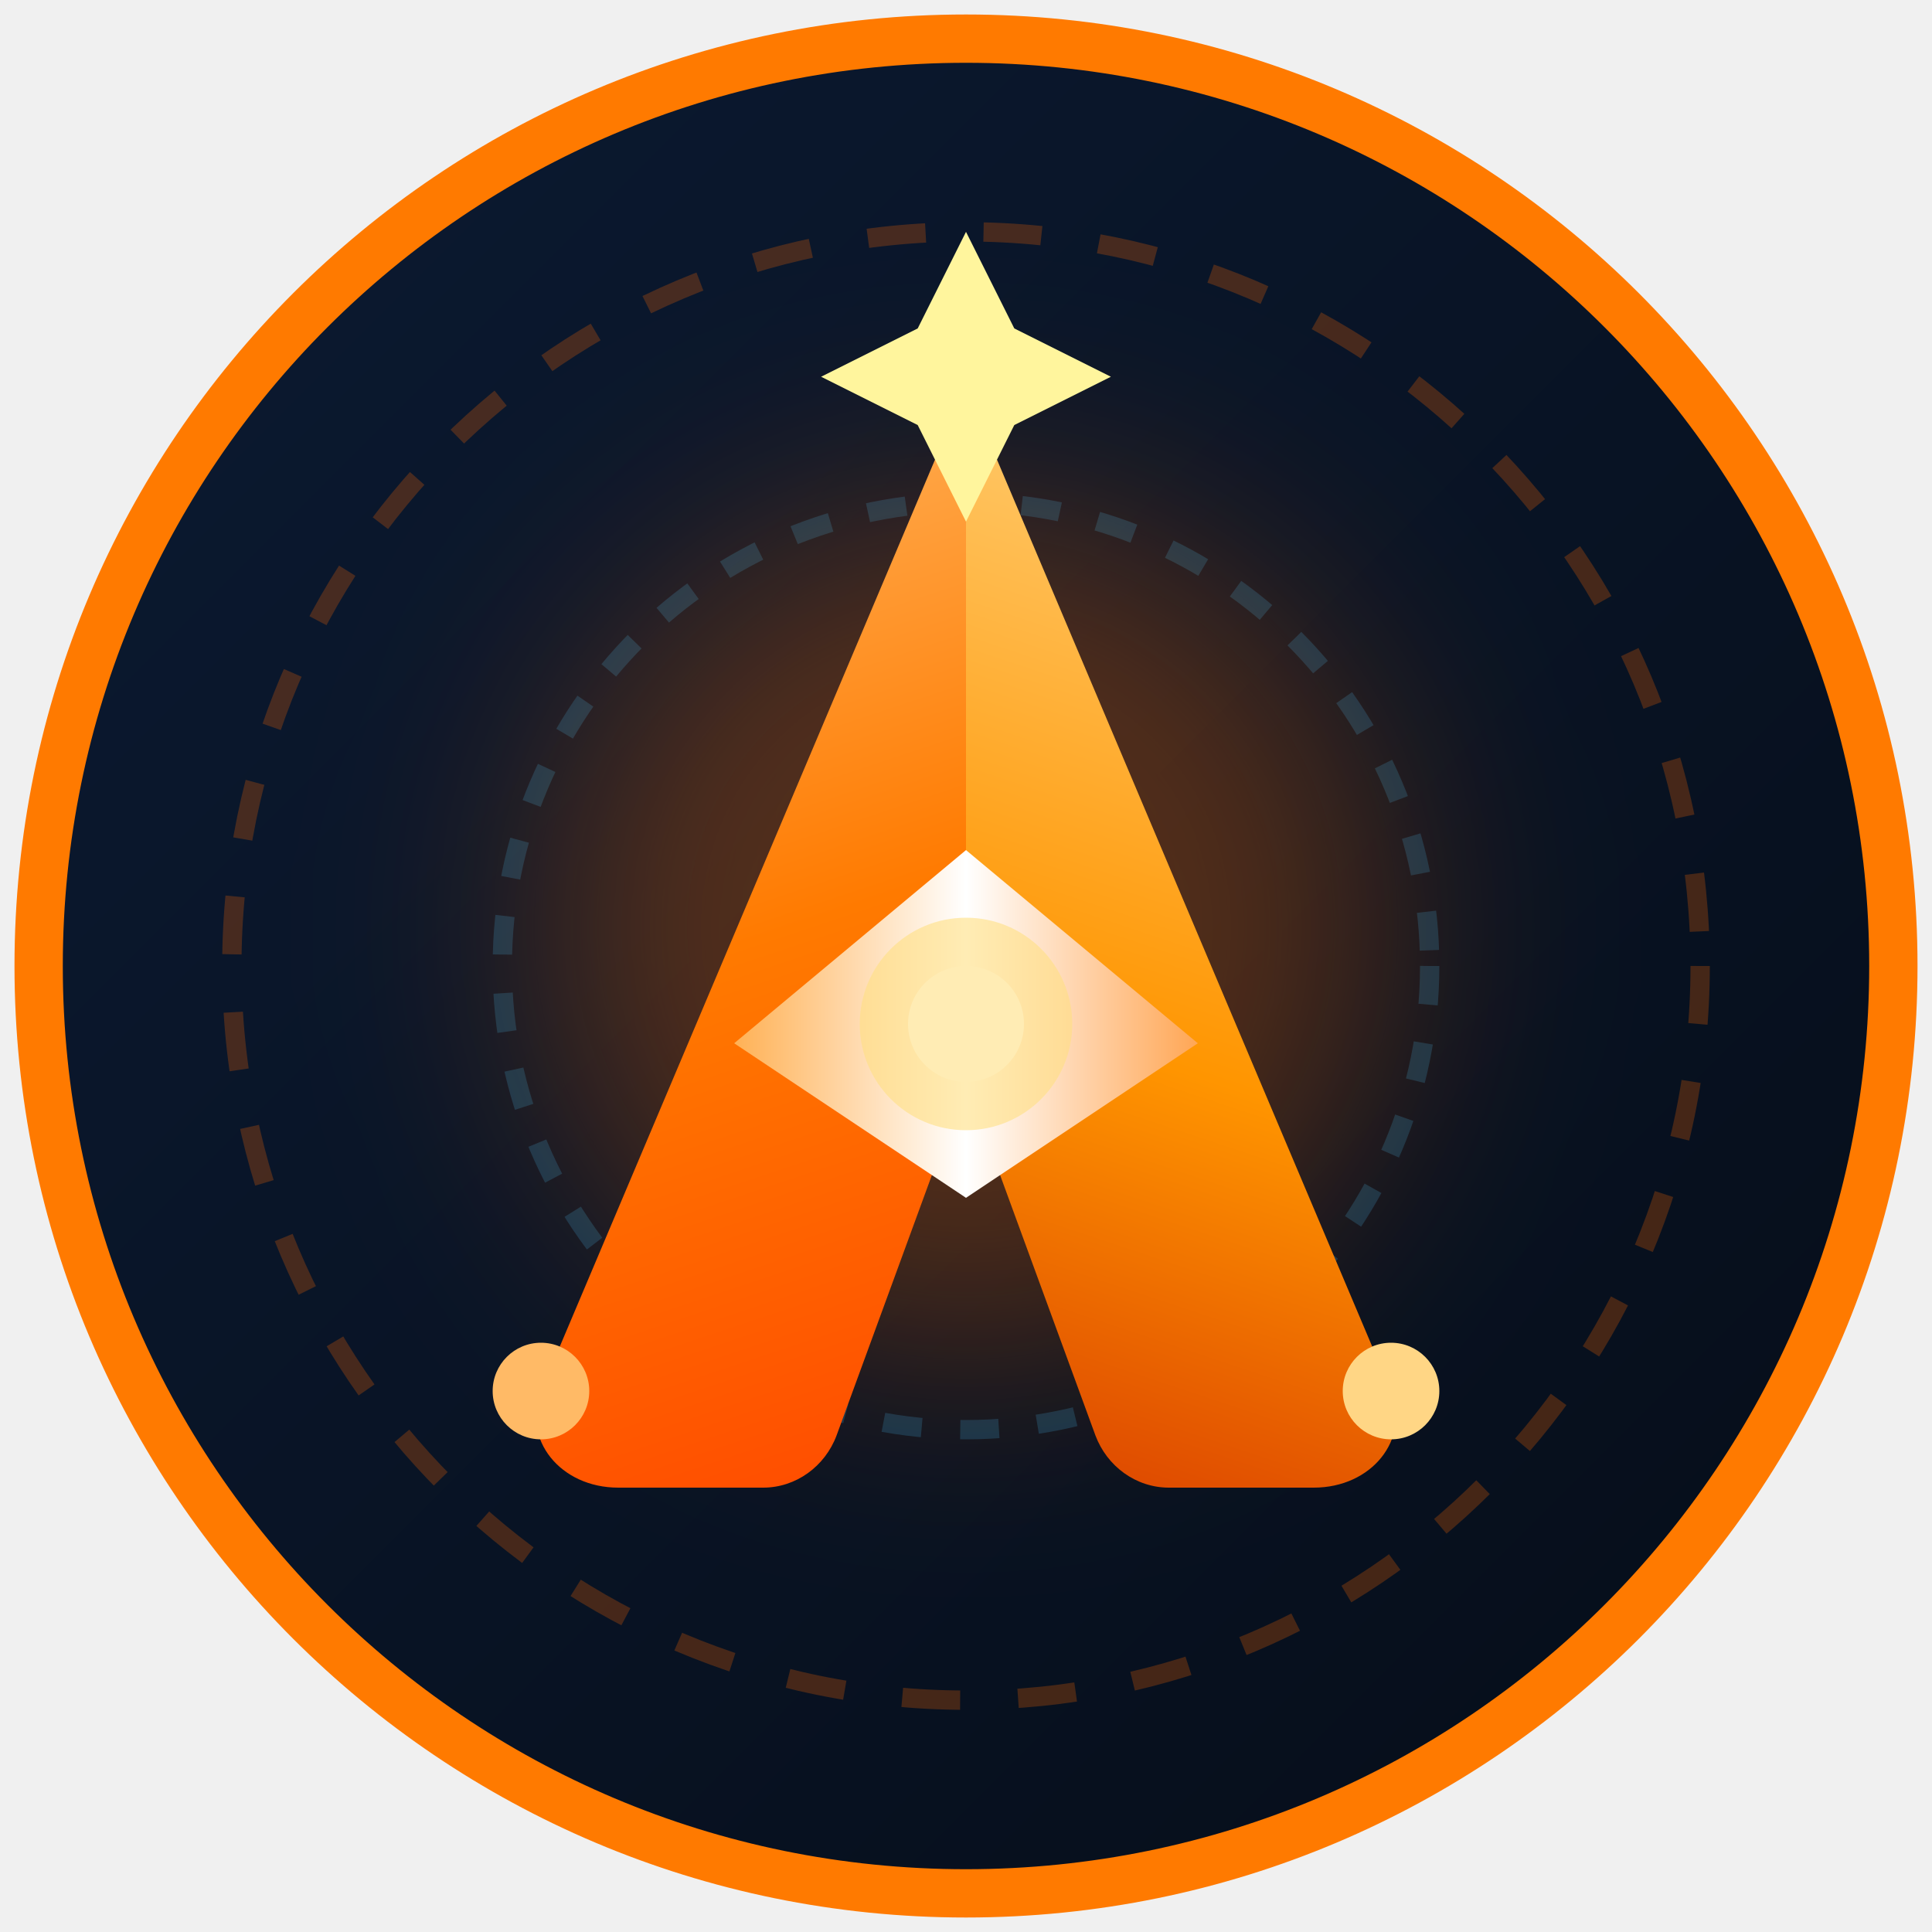
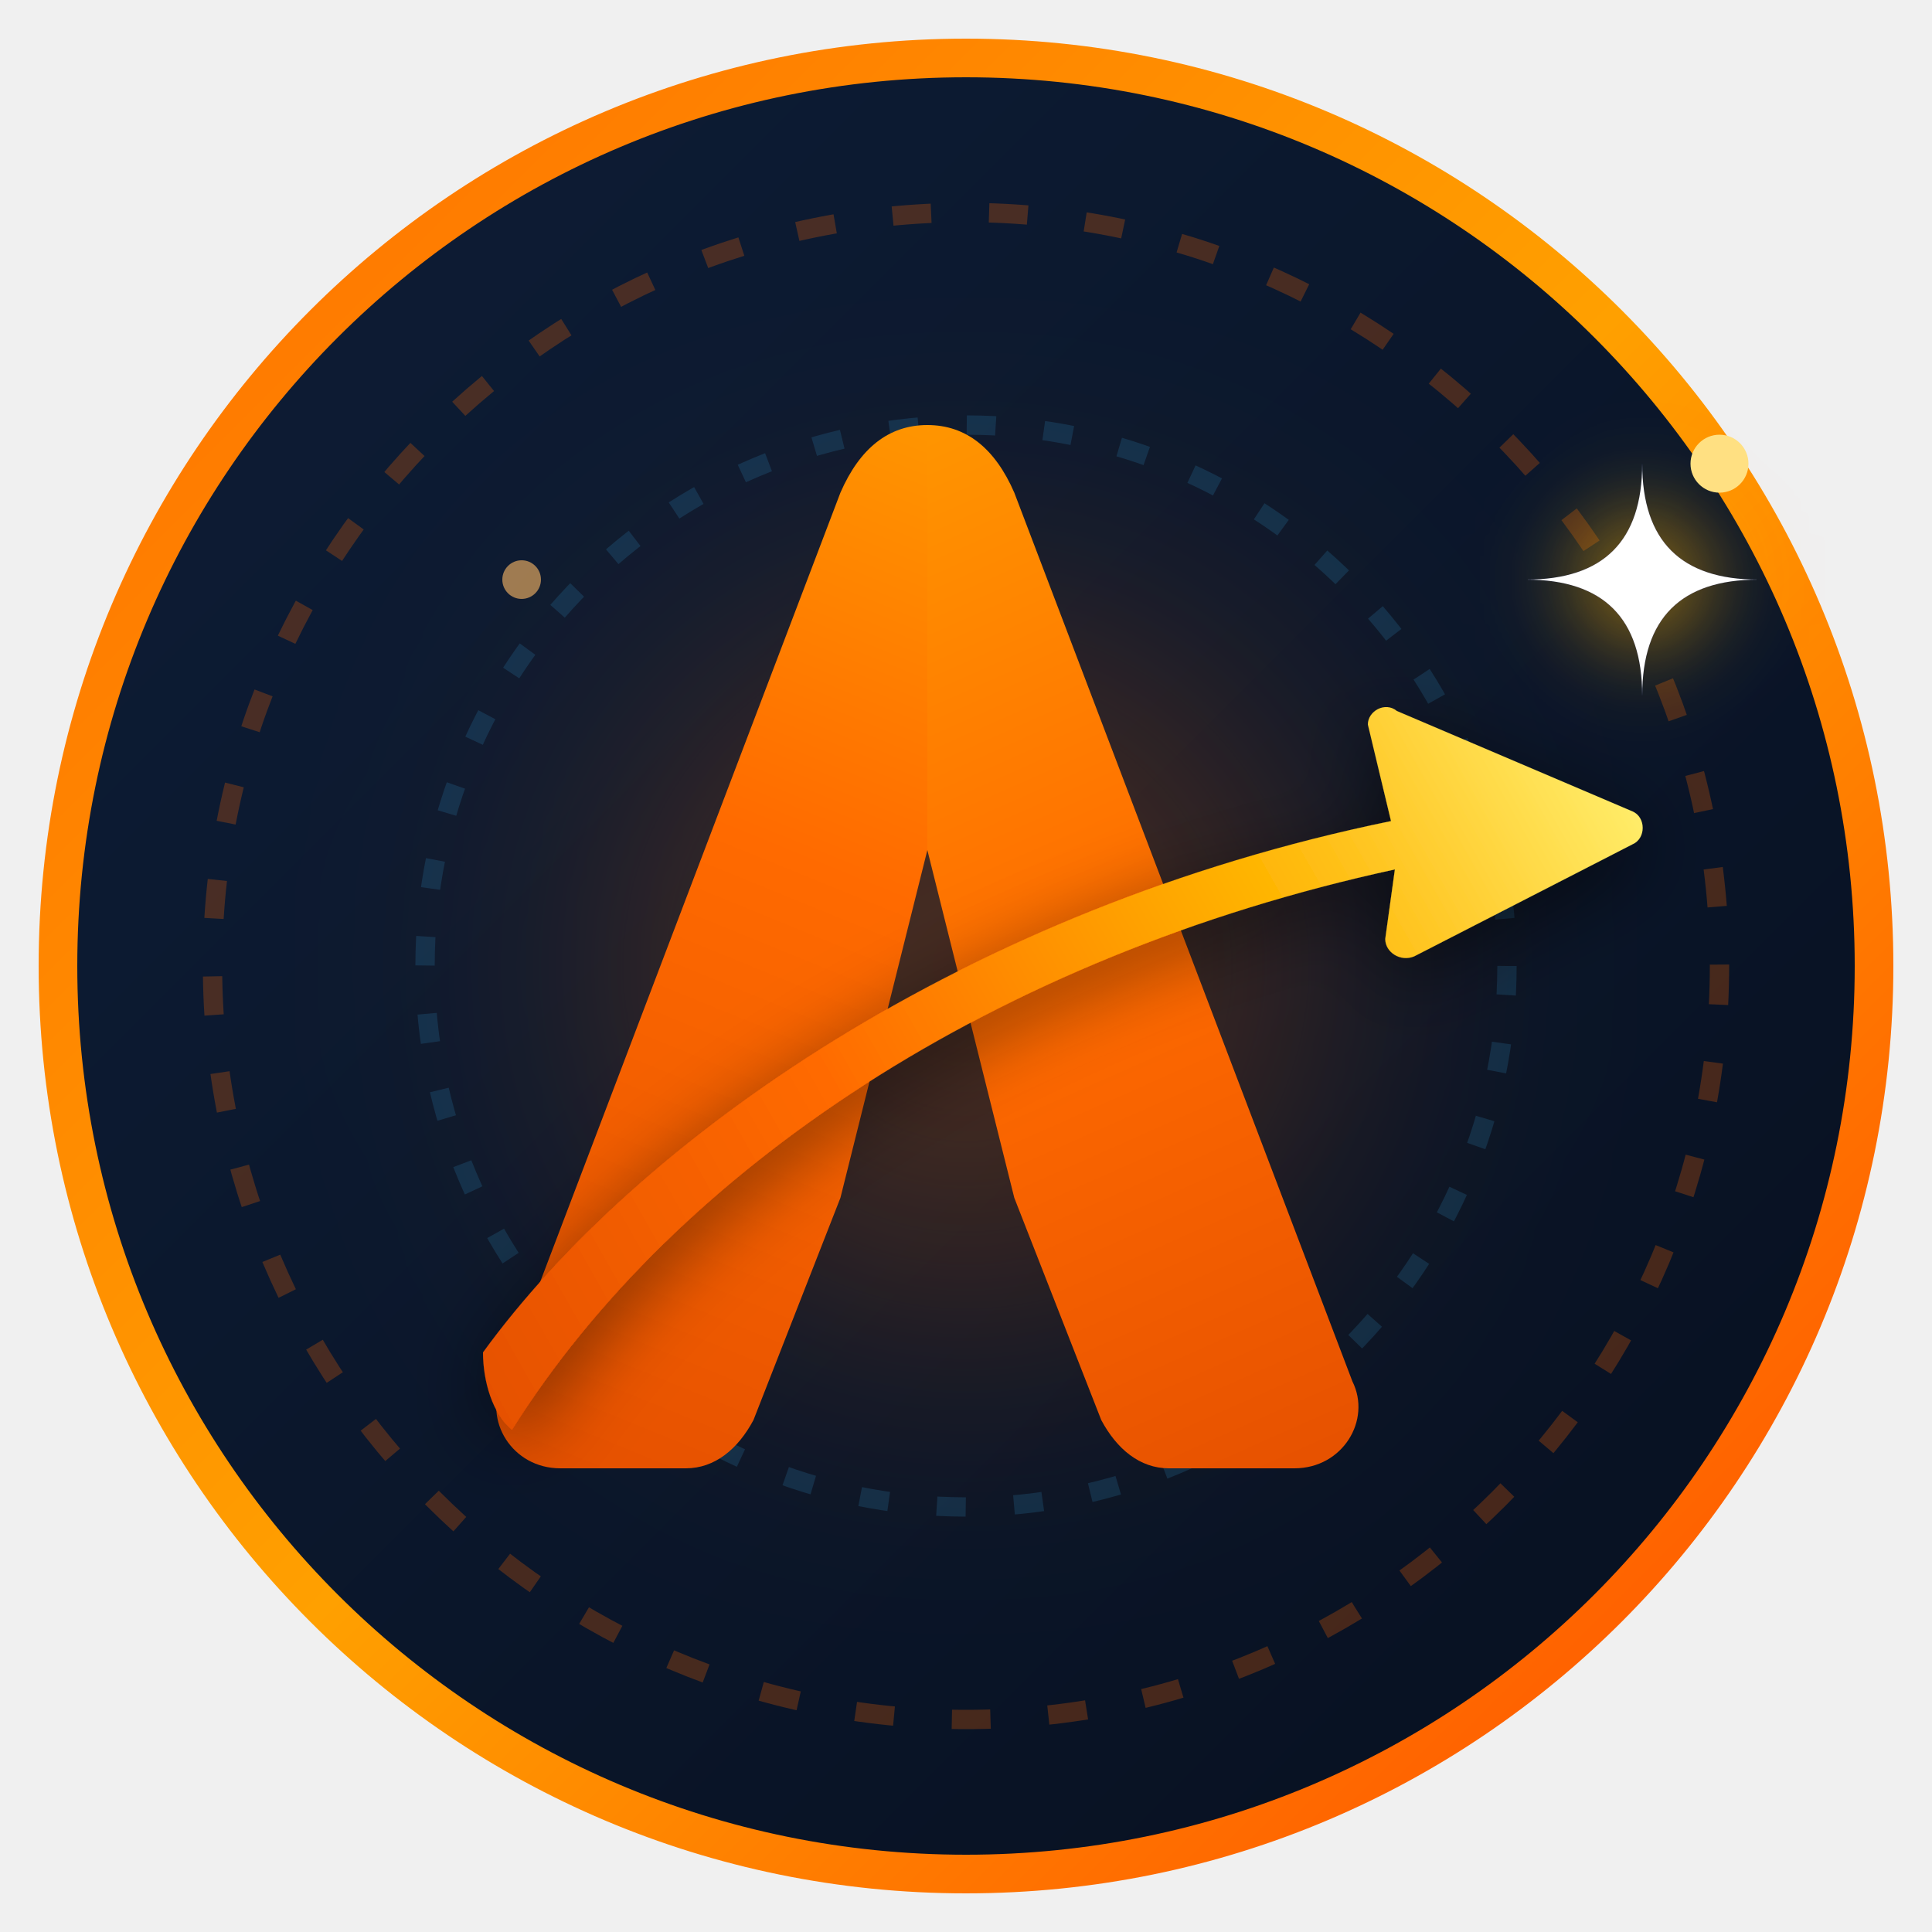
<svg xmlns="http://www.w3.org/2000/svg" viewBox="0 0 100 100" fill="none">
  <defs>
-     <linearGradient id="ai-bg-glow" x1="0" y1="0" x2="100" y2="100" gradientUnits="userSpaceOnUse">
+     <linearGradient id="ai-cosmic-bg" x1="0" y1="0" x2="100" y2="100" gradientUnits="userSpaceOnUse">
+       <stop offset="0%" stop-color="#0E1E38" />
+       <stop offset="100%" stop-color="#070F1E" />
+     </linearGradient>
+     <linearGradient id="ai-ring-grad" x1="0" y1="0" x2="100" y2="100" gradientUnits="userSpaceOnUse">
      <stop offset="0%" stop-color="#FF6A00" />
-       <stop offset="50%" stop-color="#FF8A00" />
-       <stop offset="100%" stop-color="#FF5100" />
+       <stop offset="50%" stop-color="#FFA000" />
+       <stop offset="100%" stop-color="#FF4500" />
    </linearGradient>
-     <linearGradient id="ai-inner-bg" x1="10" y1="10" x2="90" y2="90" gradientUnits="userSpaceOnUse">
-       <stop offset="0%" stop-color="#0B1930" />
-       <stop offset="100%" stop-color="#060E1A" />
+     <linearGradient id="ai-a-left" x1="26" y1="76" x2="48" y2="22" gradientUnits="userSpaceOnUse">
+       <stop offset="0%" stop-color="#E55000" />
+       <stop offset="60%" stop-color="#FF6A00" />
+       <stop offset="100%" stop-color="#FF9500" />
    </linearGradient>
-     <linearGradient id="ai-pillar-left" x1="25" y1="20" x2="45" y2="80" gradientUnits="userSpaceOnUse">
-       <stop offset="0%" stop-color="#FFBA66" />
-       <stop offset="50%" stop-color="#FF7A00" />
-       <stop offset="100%" stop-color="#FF4800" />
+     <linearGradient id="ai-a-right" x1="48" y1="22" x2="72" y2="76" gradientUnits="userSpaceOnUse">
+       <stop offset="0%" stop-color="#FF9500" />
+       <stop offset="50%" stop-color="#FF6A00" />
+       <stop offset="100%" stop-color="#E55000" />
    </linearGradient>
-     <linearGradient id="ai-pillar-right" x1="75" y1="20" x2="55" y2="80" gradientUnits="userSpaceOnUse">
-       <stop offset="0%" stop-color="#FFD685" />
-       <stop offset="60%" stop-color="#FF9500" />
-       <stop offset="100%" stop-color="#D93D00" />
+     <linearGradient id="ai-arrow-grad" x1="24" y1="72" x2="84" y2="38" gradientUnits="userSpaceOnUse">
+       <stop offset="0%" stop-color="#E55000" />
+       <stop offset="35%" stop-color="#FF6A00" />
+       <stop offset="70%" stop-color="#FFB300" />
+       <stop offset="100%" stop-color="#FFF070" />
    </linearGradient>
-     <linearGradient id="ai-bridge" x1="32" y1="55" x2="68" y2="55" gradientUnits="userSpaceOnUse">
-       <stop offset="0%" stop-color="#FF8A00" />
-       <stop offset="50%" stop-color="#FFFFFF" />
-       <stop offset="100%" stop-color="#FF7A00" />
-     </linearGradient>
+     <filter id="ai-sparkle-glow" x="-50%" y="-50%" width="200%" height="200%">
+       <feDropShadow dx="0" dy="0" stdDeviation="2.5" flood-color="#FFB300" flood-opacity="0.9" />
+     </filter>
+     <filter id="ai-core-glow" x="-20%" y="-20%" width="140%" height="140%">
+       <feDropShadow dx="0" dy="1" stdDeviation="2" flood-color="#000000" flood-opacity="0.5" />
+     </filter>
  </defs>
-   <circle cx="50" cy="50" r="48" fill="url(#ai-inner-bg)" stroke="#FF7A00" stroke-width="2.5" />
-   <circle cx="50" cy="50" r="38" stroke="#FF6A00" stroke-opacity="0.25" stroke-dasharray="3 3" />
-   <circle cx="50" cy="50" r="24" stroke="#38BDF8" stroke-opacity="0.2" stroke-dasharray="2 2" />
-   <circle cx="50" cy="48" r="22" fill="#FF6A00" opacity="0.3" filter="blur(6px)" />
-   <path d="M50 20L28 72C27 74.5 29 77 32 77H39.5C41.2 77 42.7 75.9 43.3 74.3L50 56L50 20Z" fill="url(#ai-pillar-left)" />
-   <path d="M50 20L72 72C73 74.5 71 77 68 77H60.5C58.8 77 57.3 75.9 56.7 74.3L50 56L50 20Z" fill="url(#ai-pillar-right)" />
-   <path d="M38 54L50 44L62 54L50 62L38 54Z" fill="url(#ai-bridge)" />
-   <circle cx="50" cy="53" r="3" fill="#FFFFFF" />
-   <circle cx="50" cy="53" r="5.5" fill="#FFE082" opacity="0.6" />
-   <circle cx="28" cy="72" r="2.5" fill="#FFBA66" />
-   <circle cx="72" cy="72" r="2.5" fill="#FFD685" />
-   <path d="M50 12L52.5 17L57.5 19.5L52.5 22L50 27L47.5 22L42.5 19.5L47.5 17L50 12Z" fill="#FFF59D" />
+   <circle cx="50" cy="50" r="47" fill="url(#ai-cosmic-bg)" stroke="url(#ai-ring-grad)" stroke-width="2" />
+   <circle cx="50" cy="50" r="39" stroke="#FF6A00" stroke-opacity="0.25" stroke-dasharray="2 3" />
+   <circle cx="50" cy="50" r="28" stroke="#38BDF8" stroke-opacity="0.15" stroke-dasharray="1.5 2.5" />
+   <circle cx="50" cy="50" r="18" fill="#FF6A00" opacity="0.25" filter="blur(8px)" />
+   <path d="M 48 22 C 46 22 44.5 23.2 43.5 25.5 L 26 71.5 C 25 73.5 26.5 76 29 76 L 35.5 76 C 37 76 38.2 75 39 73.5 L 43.5 62 L 48 44 L 48 22 Z" fill="url(#ai-a-left)" />
+   <path d="M 48 22 C 50 22 51.5 23.2 52.5 25.5 L 70 71.5 C 71 73.5 69.5 76 67 76 L 60.5 76 C 59 76 57.8 75 57 73.5 L 52.5 62 L 48 44 L 48 22 Z" fill="url(#ai-a-right)" />
+   <path filter="url(#ai-core-glow)" d="M 25 70 C 33 59, 50 47, 72 42.5 L 70.8 37.5 C 70.8 36.8 71.7 36.3 72.3 36.8 L 84.5 42 C 85.2 42.3 85.2 43.4 84.5 43.7 L 73.2 49.5 C 72.5 49.8 71.7 49.3 71.7 48.6 L 72.2 45 C 51.5 49.5 35 60.5 26.5 74 C 25.5 73.2 25 71.5 25 70 Z" fill="url(#ai-arrow-grad)" />
+   <g filter="url(#ai-sparkle-glow)">
+     <path d="M 85 36 C 85 32 87 30 91 30 C 87 30 85 28 85 24 C 85 28 83 30 79 30 C 83 30 85 32 85 36 Z" fill="#FFFFFF" />
+   </g>
+   <circle cx="89" cy="24" r="1.5" fill="#FFE082" />
+   <circle cx="27" cy="30" r="1" fill="#FFBA66" opacity="0.6" />
</svg>
